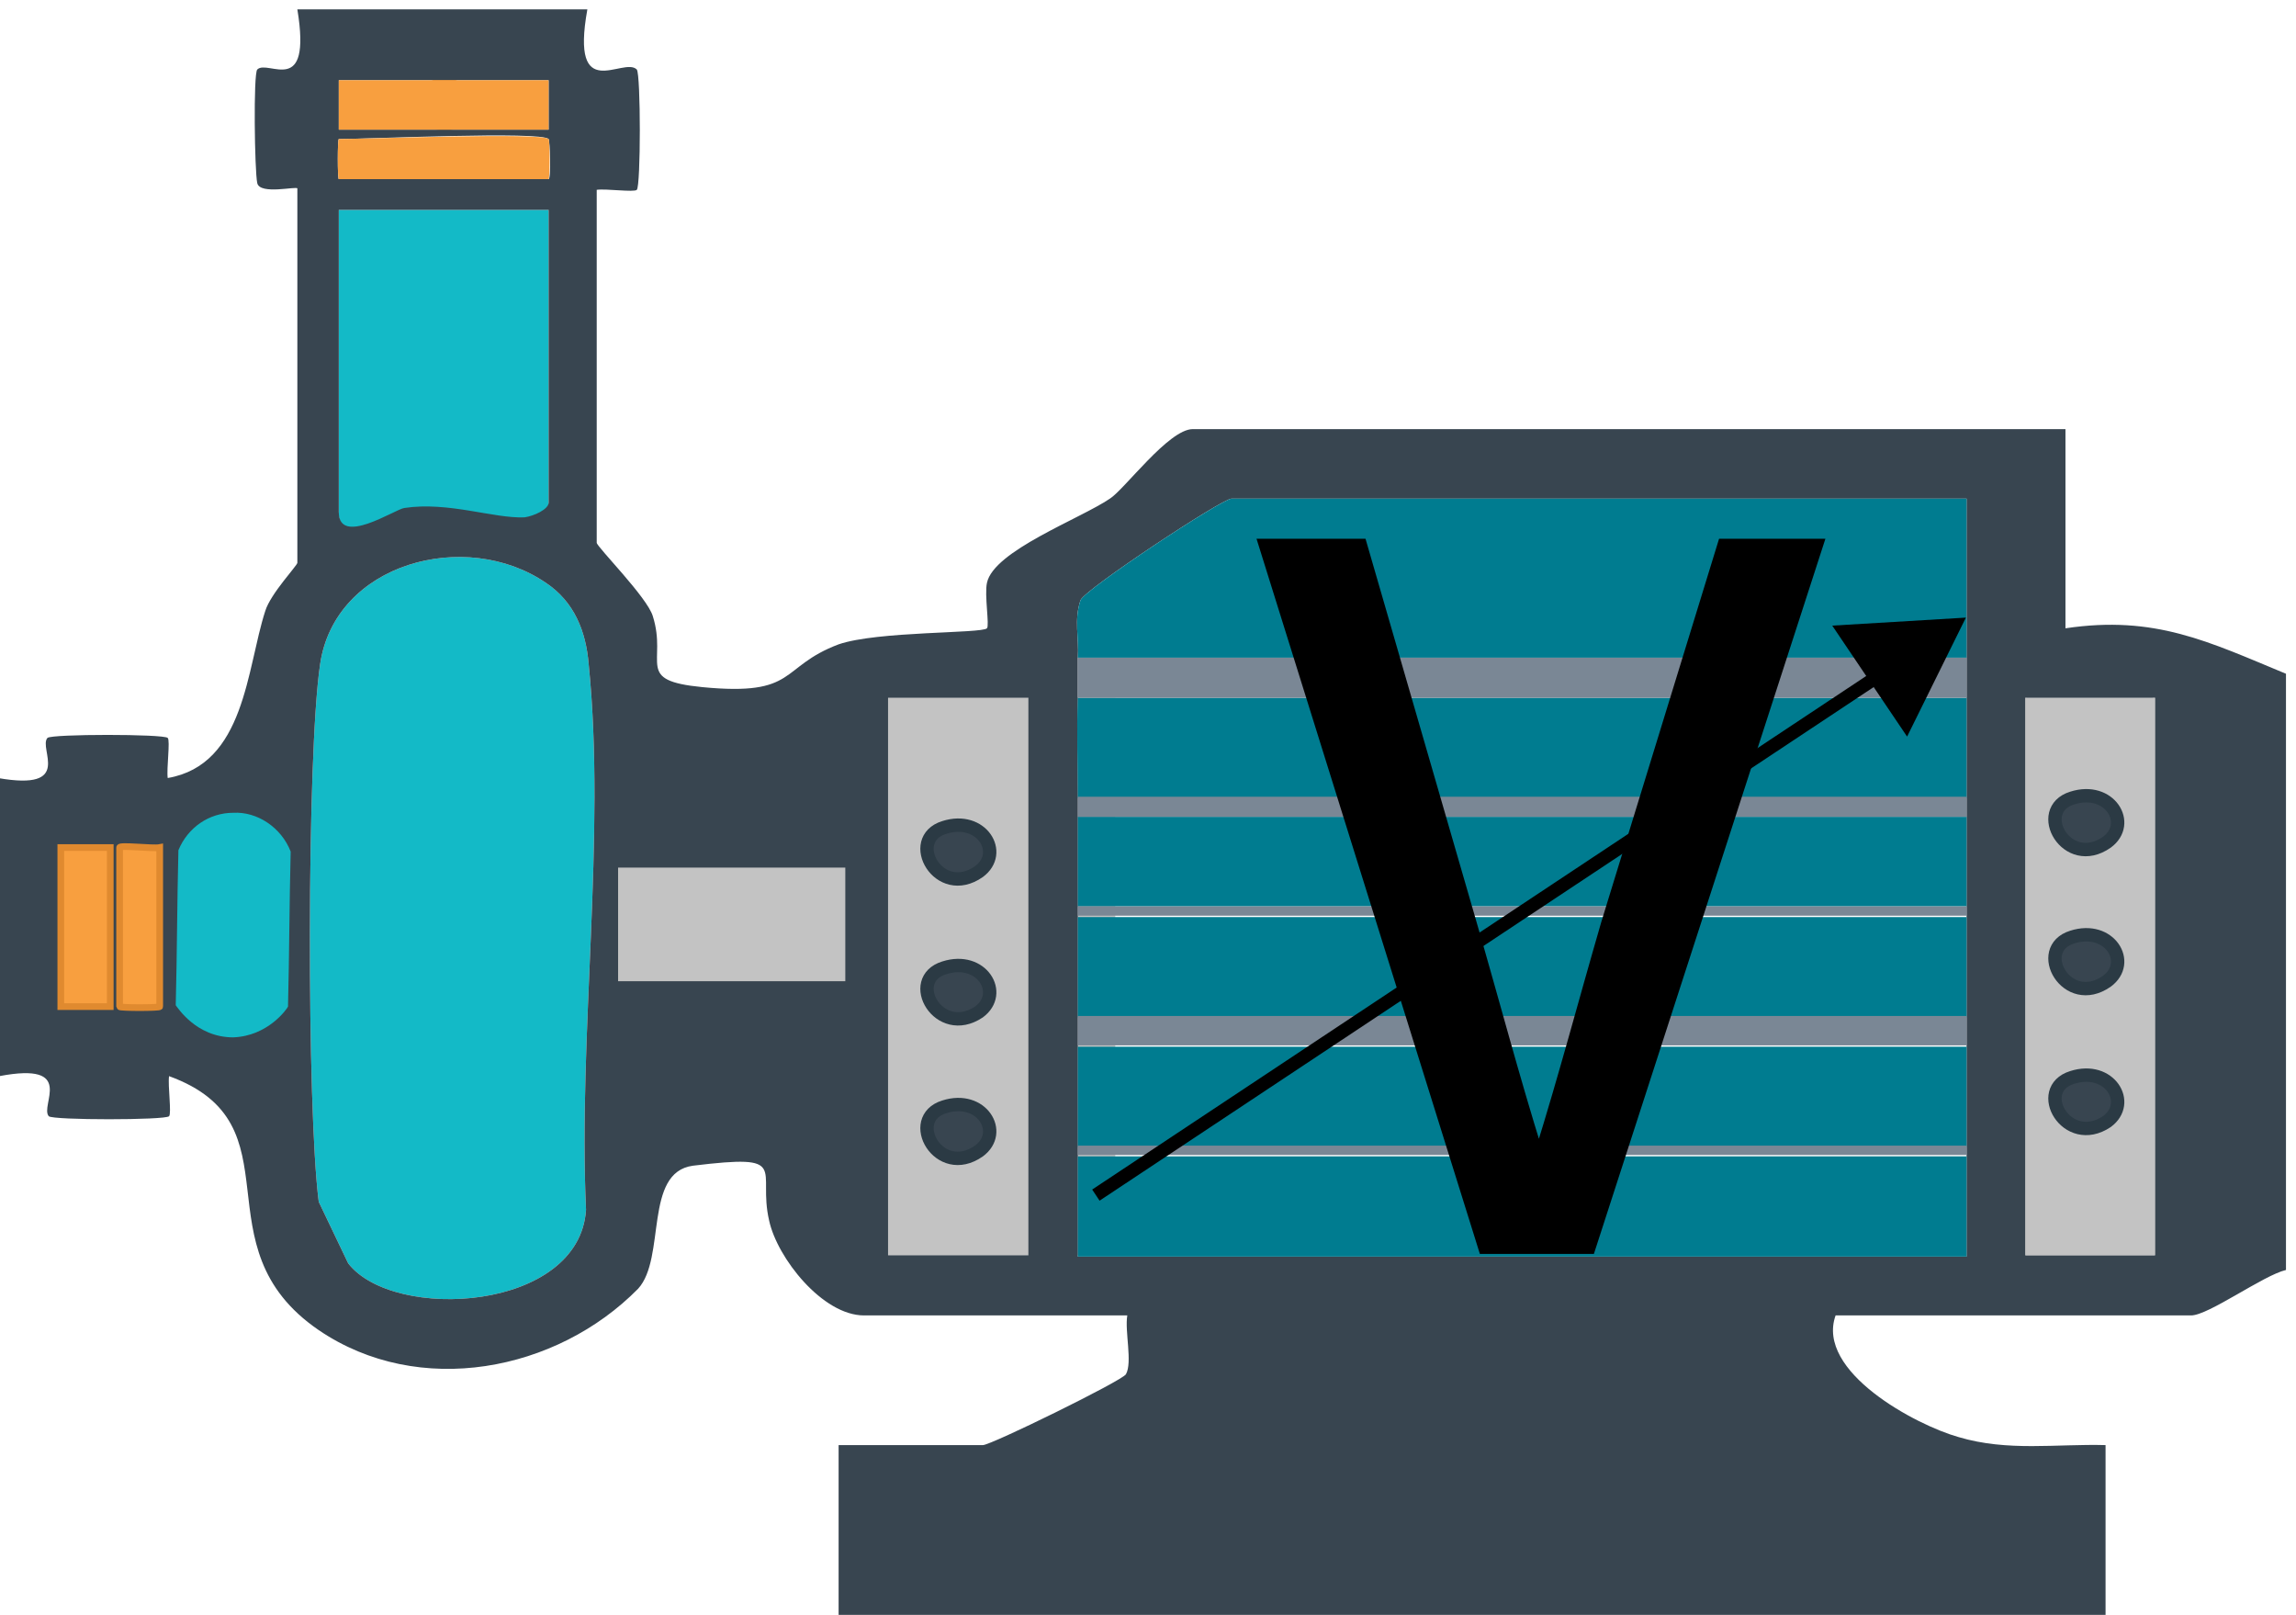
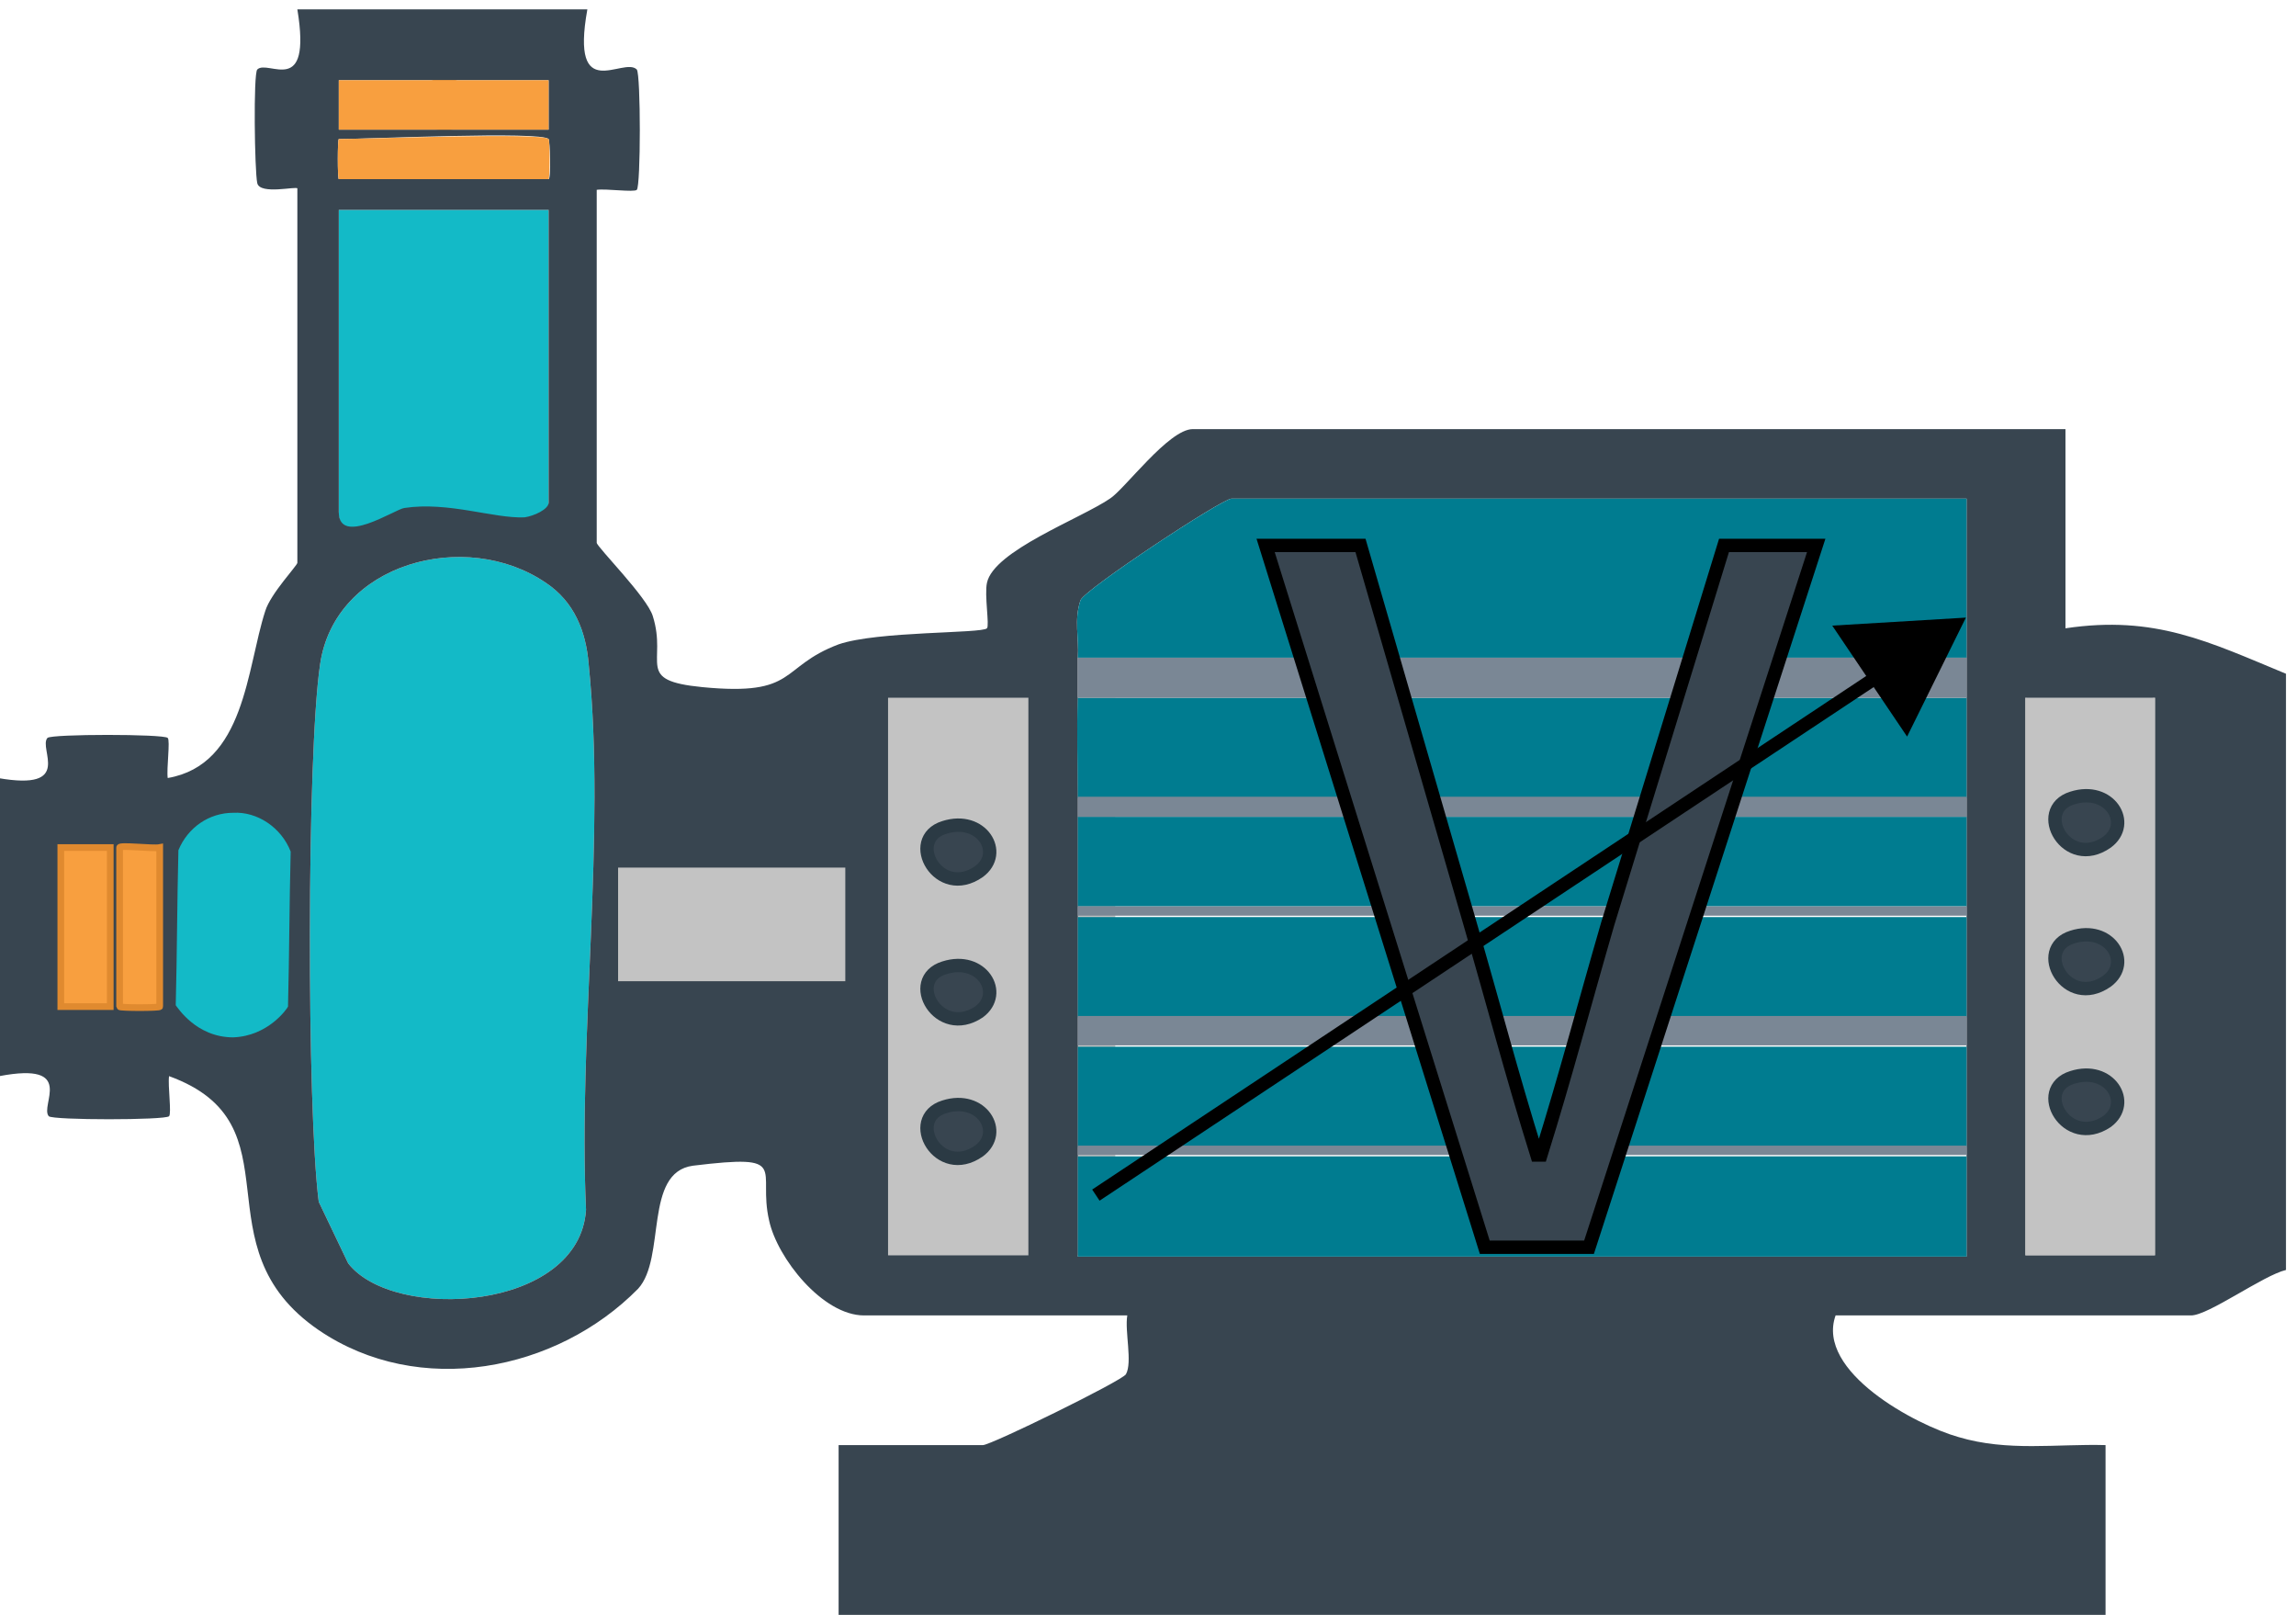
<svg version="1.1" id="Layer_1" x="0px" y="0px" viewBox="0 0 171.8 120.8" style="enable-background:new 0 0 171.8 120.8;" xml:space="preserve">
  <style type="text/css">
        .st0{fill:none;stroke:#F89F3F;}
        .st1{fill:#E5E7EA;}
        .st2{fill:#F89F3F;stroke:#E08A2F;stroke-width:0.5;}
        .st3{fill:#C3C3C3;}
        .st4{fill:#384550;stroke:#2B3A44;}
        .st5{fill:#13BAC7;}
        .st6{fill:#F89F3F;}
        .st7{fill:#384550;}
        .st8{fill:#007C90;}
        .st9{fill:#7A8795;}
        .st10{fill:#384550;stroke:#384550;stroke-width:1.5;}
-         .st11{stroke:#000000;stroke-miterlimit:10;}
+         .st11{fill:#384550;stroke:#000000;stroke-miterlimit:10;}
        .st12{fill:none;stroke:#000000;stroke-miterlimit:10;}
  </style>
  <g id="artwork" transform="scale(-1, 1) translate(-171.75, 0)">
    <circle id="cp2" class="st0" cx="138.5" cy="7.8" r="1.5" />
    <circle id="cp1" class="st0" cx="165.4" cy="69.4" r="1.5" />
    <path class="st1" d="M105.3,52.2v41.7c-3.7-0.6-6.7-0.6-10.5,0V52.2 M98.5,65.2c2.9,2,5.5-2.4,2.6-3.3    C98.3,61.1,96.6,63.9,98.5,65.2z M98.5,75.7c2.9,2,5.5-2.4,2.6-3.3C98.3,71.5,96.6,74.3,98.5,75.7z M98.5,86.1    c2.9,2,5.5-2.4,2.6-3.3C98.3,82,96.6,84.8,98.5,86.1z" />
    <path class="st1" d="M124.3,64.8h-14.9c-1.6,0-1.6,7.5,0,7.5h14.9C126,72.3,126,64.8,124.3,64.8z" />
    <rect id="_x3C_Rectangle_x3E_" x="88.3" y="52.2" class="st3" width="17" height="41.7" />
    <rect x="6.8" y="52.2" class="st3" width="17" height="41.7" />
    <path class="st4" d="M101.1,61.9c-2.8-0.9-4.5,1.9-2.6,3.3C101.5,67.3,104,62.8,101.1,61.9z" />
    <path class="st4" d="M101.1,72.4c-2.8-0.9-4.5,1.9-2.6,3.3C101.5,77.7,104,73.3,101.1,72.4z" />
    <path class="st4" d="M101.1,82.8c-2.8-0.9-4.5,1.9-2.6,3.3C101.5,88.2,104,83.7,101.1,82.8z" />
    <path class="st5" d="M147.9,89.9c0.9-7,0.9-33.4-0.1-40.2c-1.1-7.6-10.9-10.2-16.9-6.1c-2.1,1.4-3,3.6-3.2,6.1    c-1.3,12.8,0.8,27.8,0.2,40.8c0.5,7.6,14.4,8.4,17.8,4" />
    <path class="st5" d="M130.7,15.7v22c0,0.5,1.1,1,1.8,1.1c2.3,0.1,5.7-1.2,9-0.7c0.7,0.1,4.9,2.9,4.9,0.3V15.7H130.7z" />
    <path class="st7" d="M171.8,80.5c-5.8-1.1-3,2.2-3.7,3c-0.3,0.3-8.7,0.3-9,0c-0.2-0.2,0.1-2.3,0-3c-9.9,3.6-2,12.7-11.2,19    c-7.5,5.1-17.8,3.1-23.9-3.1c-2.1-2.3-0.4-8.7-4.1-9.2c-7.4-0.9-4.8,0.2-5.7,4.1c-0.6,2.8-4,7.1-7.1,7.1H87.4    c0.2,1.2-0.4,3.5,0.1,4.4c0.3,0.5,10.1,5.3,10.7,5.3H109v12.7H14.2l0-12.7c3.7-0.1,7.3,0.5,11-0.6c3.2-0.9,10.7-4.9,9.2-9.1H7.8    c-1.3,0-5.4-3-7.1-3.4l0-44.6c5.8-2.4,9.8-4.4,16.5-3.4V32.1h65.3c1.8,0,5.1,4.5,6.2,5.2c2.2,1.5,8.7,3.9,9.2,6.3    c0.2,0.9-0.2,3.2,0,3.4c0.4,0.4,8.2,0.2,11.1,1.2c4.5,1.7,3,3.9,10.2,3.2c5.1-0.5,2.6-1.8,3.7-5.3c0.4-1.4,4.2-5.2,4.2-5.5V14.2    c-0.7-0.1-2.8,0.2-3,0c-0.3-0.3-0.3-8.6,0-9c1-1,5,2.7,3.7-4.5h21.7c-1.1,6.7,2.2,3.7,3,4.5c0.3,0.3,0.2,7.6,0,8.5    c-0.2,0.9-3,0.2-3,0.4v28c0,0.2,2,2.3,2.4,3.6c1.4,4.3,1.5,11.5,7.3,12.5c0.1-0.7-0.2-2.8,0-3c0.3-0.3,8.7-0.3,9,0    c0.7,0.8-2,4,3.7,3L171.8,80.5L171.8,80.5L171.8,80.5z M130.7,9.7h15.7V6h-15.7V9.7z M130.7,13.4h15.7c0.1,0,0.1-3,0-3    c-2.2,0-15.1-0.6-15.7,0C130.6,10.5,130.5,13.4,130.7,13.4z M130.7,37.6c0,0.5,1.1,1,1.8,1.1c2.3,0.1,5.7-1.2,9-0.7    c0.7,0.1,4.9,2.9,4.9,0.3V15.7h-15.7V37.6z M24.6,52.2c0,2.5,0,5,0,7.5c0,0.5,0,1,0,1.5c0,2.2,0,4.5,0,6.7c0,0.2,0,0.5,0,0.7    c0,2.5,0,5,0,7.5c0,0.7,0,1.5,0,2.2c0,2.5,0,5,0,7.5c0,0.2,0,0.5,0,0.7c0,2.5,0,5,0,7.5h66.5c0-2.5,0-5,0-7.5c0-0.2,0-0.5,0-0.7    c0-2.5,0-5,0-7.5c0-0.7,0-1.5,0-2.2c0-2.5,0-5,0-7.5c0-0.2,0-0.5,0-0.7c0-2.2,0-4.5,0-6.7c0-0.5,0-1,0-1.5c0-2.5,0.1-5,0-7.5    c0-1,0-2,0-3c-0.1-1.5,0.3-2.8-0.2-4.3c-0.3-0.8-10.6-7.6-11.3-7.6H24.6c0,4,0,8,0,11.9C24.6,50.2,24.6,51.2,24.6,52.2z     M147.9,89.9c0.9-7,0.9-33.4-0.1-40.2c-1.1-7.6-10.9-10.2-16.9-6.1c-2.1,1.4-3,3.6-3.2,6.1c-1.3,12.8,0.8,27.8,0.2,40.8    c0.5,7.6,14.4,8.4,17.8,4 M100,52.2h-5.2v41.7h10.5V52.2H100L100,52.2L100,52.2z M20.2,93.9V52.2h-9.7v41.7 M163.5,75.3h3.7V63.4    h-3.7V75.3z M159.8,75.3c0,0.1,3,0.1,3,0V63.4c0-0.1-2.5,0.1-3,0V75.3z" />
    <path class="st8" d="M91.1,49.2c-0.1-1.5,0.3-2.8-0.2-4.3c-0.3-0.8-10.6-7.6-11.3-7.6H24.6c0,4,0,8,0,11.9    C24.6,49.2,91.1,49.2,91.1,49.2z" />
    <path class="st8" d="M24.6,52.2c0,2.5,0,5,0,7.5h66.5c0-2.5,0.1-5,0-7.5H24.6z" />
    <path class="st8" d="M24.6,68.6c0,2.5,0,5,0,7.5h66.5c0-2.5,0-5,0-7.5H24.6z" />
    <path class="st8" d="M24.6,78.3c0,2.5,0,5,0,7.5h66.5c0-2.5,0-5,0-7.5H24.6z" />
    <path class="st8" d="M24.6,86.5c0,2.5,0,5,0,7.5h66.5c0-2.5,0-5,0-7.5H24.6z" />
    <path class="st8" d="M24.6,61.1c0,2.2,0,4.5,0,6.7h66.5c0-2.2,0-4.5,0-6.7C91.1,61.1,24.6,61.1,24.6,61.1z" />
    <path class="st3" d="M10.5,93.9V52.2c3.4,0.4,6.4,0.8,9.7,0v41.7 M14.2,63c2.9,2,5.5-2.4,2.6-3.3C13.9,58.8,12.2,61.6,14.2,63z     M14.2,73.4c2.9,2,5.5-2.4,2.6-3.3C13.9,69.3,12.2,72.1,14.2,73.4z M14.2,83.9c2.9,2,5.5-2.4,2.6-3.3    C13.9,79.7,12.2,82.5,14.2,83.9z" />
    <path class="st9" d="M24.6,49.2c0,1,0,2,0,3h66.5c0-1,0-2,0-3H24.6z" />
    <path class="st9" d="M24.6,76c0,0.7,0,1.5,0,2.2h66.5c0-0.7,0-1.5,0-2.2H24.6z" />
    <path class="st9" d="M24.6,59.6c0,0.5,0,1,0,1.5h66.5c0-0.5,0-1,0-1.5H24.6z" />
    <path class="st9" d="M24.6,67.8c0,0.2,0,0.5,0,0.7h66.5c0-0.2,0-0.5,0-0.7H24.6z" />
    <path class="st9" d="M24.6,85.7c0,0.2,0,0.5,0,0.7h66.5c0-0.2,0-0.5,0-0.7H24.6z" />
    <path class="st4" d="M16.7,59.7c-2.8-0.9-4.5,1.9-2.6,3.3C17.1,65.1,19.6,60.6,16.7,59.7z" />
    <path class="st4" d="M16.7,70.1c-2.8-0.9-4.5,1.9-2.6,3.3C17.1,75.5,19.6,71,16.7,70.1z" />
    <path class="st4" d="M16.7,80.6c-2.8-0.9-4.5,1.9-2.6,3.3C17.1,85.9,19.6,81.5,16.7,80.6z" />
    <polyline class="st10" points="150.2,75.3 154.5,81.1 158.6,75.2" />
    <path class="st5" d="M150,63.7c0.1,3.9,0.1,7.7,0.2,11.6c0.1,0.2,1.5,2.2,4.1,2.3c2.8,0,4.2-2.3,4.3-2.4    c-0.1-3.9-0.1-7.7-0.2-11.6c-0.7-1.7-2.3-2.8-4.1-2.8C152.5,60.7,150.7,61.9,150,63.7L150,63.7L150,63.7z" />
    <rect x="108.5" y="64.9" class="st3" width="17" height="8.5" />
    <rect id="suction" x="163.5" y="63.4" class="st2" width="3.7" height="11.9" />
    <path id="suction2" class="st2" d="M159.8,63.4v11.9c0,0.1,3,0.1,3,0V63.4C162.8,63.2,160.3,63.5,159.8,63.4z" />
    <rect id="discharge2" x="130.7" y="6" class="st6" width="15.7" height="3.7" />
    <path id="discharge" class="st6" d="M130.7,10.4c-0.1,0.1-0.1,3,0,3h15.7c0.1,0,0.1-3,0-3C144.2,10.4,131.2,9.9,130.7,10.4z" />
  </g>
  <g id="labels">
    <path id="compound_path_letter_V" class="st11" d="M94.7,40.8h7.1l8.2,28.3c1.8,6.2,3.1,11.2,5,17.3h0.3c1.9-6.1,3.2-11.1,5-17.3   l8.7-28.3h6.9l-17,52.5h-7.8L94.7,40.8z" />
    <g id="Arrow_for_variable_speed_pump">
      <line x1="82" y1="89.4" x2="147.1" y2="46.2" />
      <g>
        <line class="st12" x1="82" y1="89.4" x2="141.1" y2="50.2" />
        <g>
          <polygon points="142.7,55.1 147.1,46.2 137.1,46.8" />
        </g>
      </g>
    </g>
  </g>
</svg>
